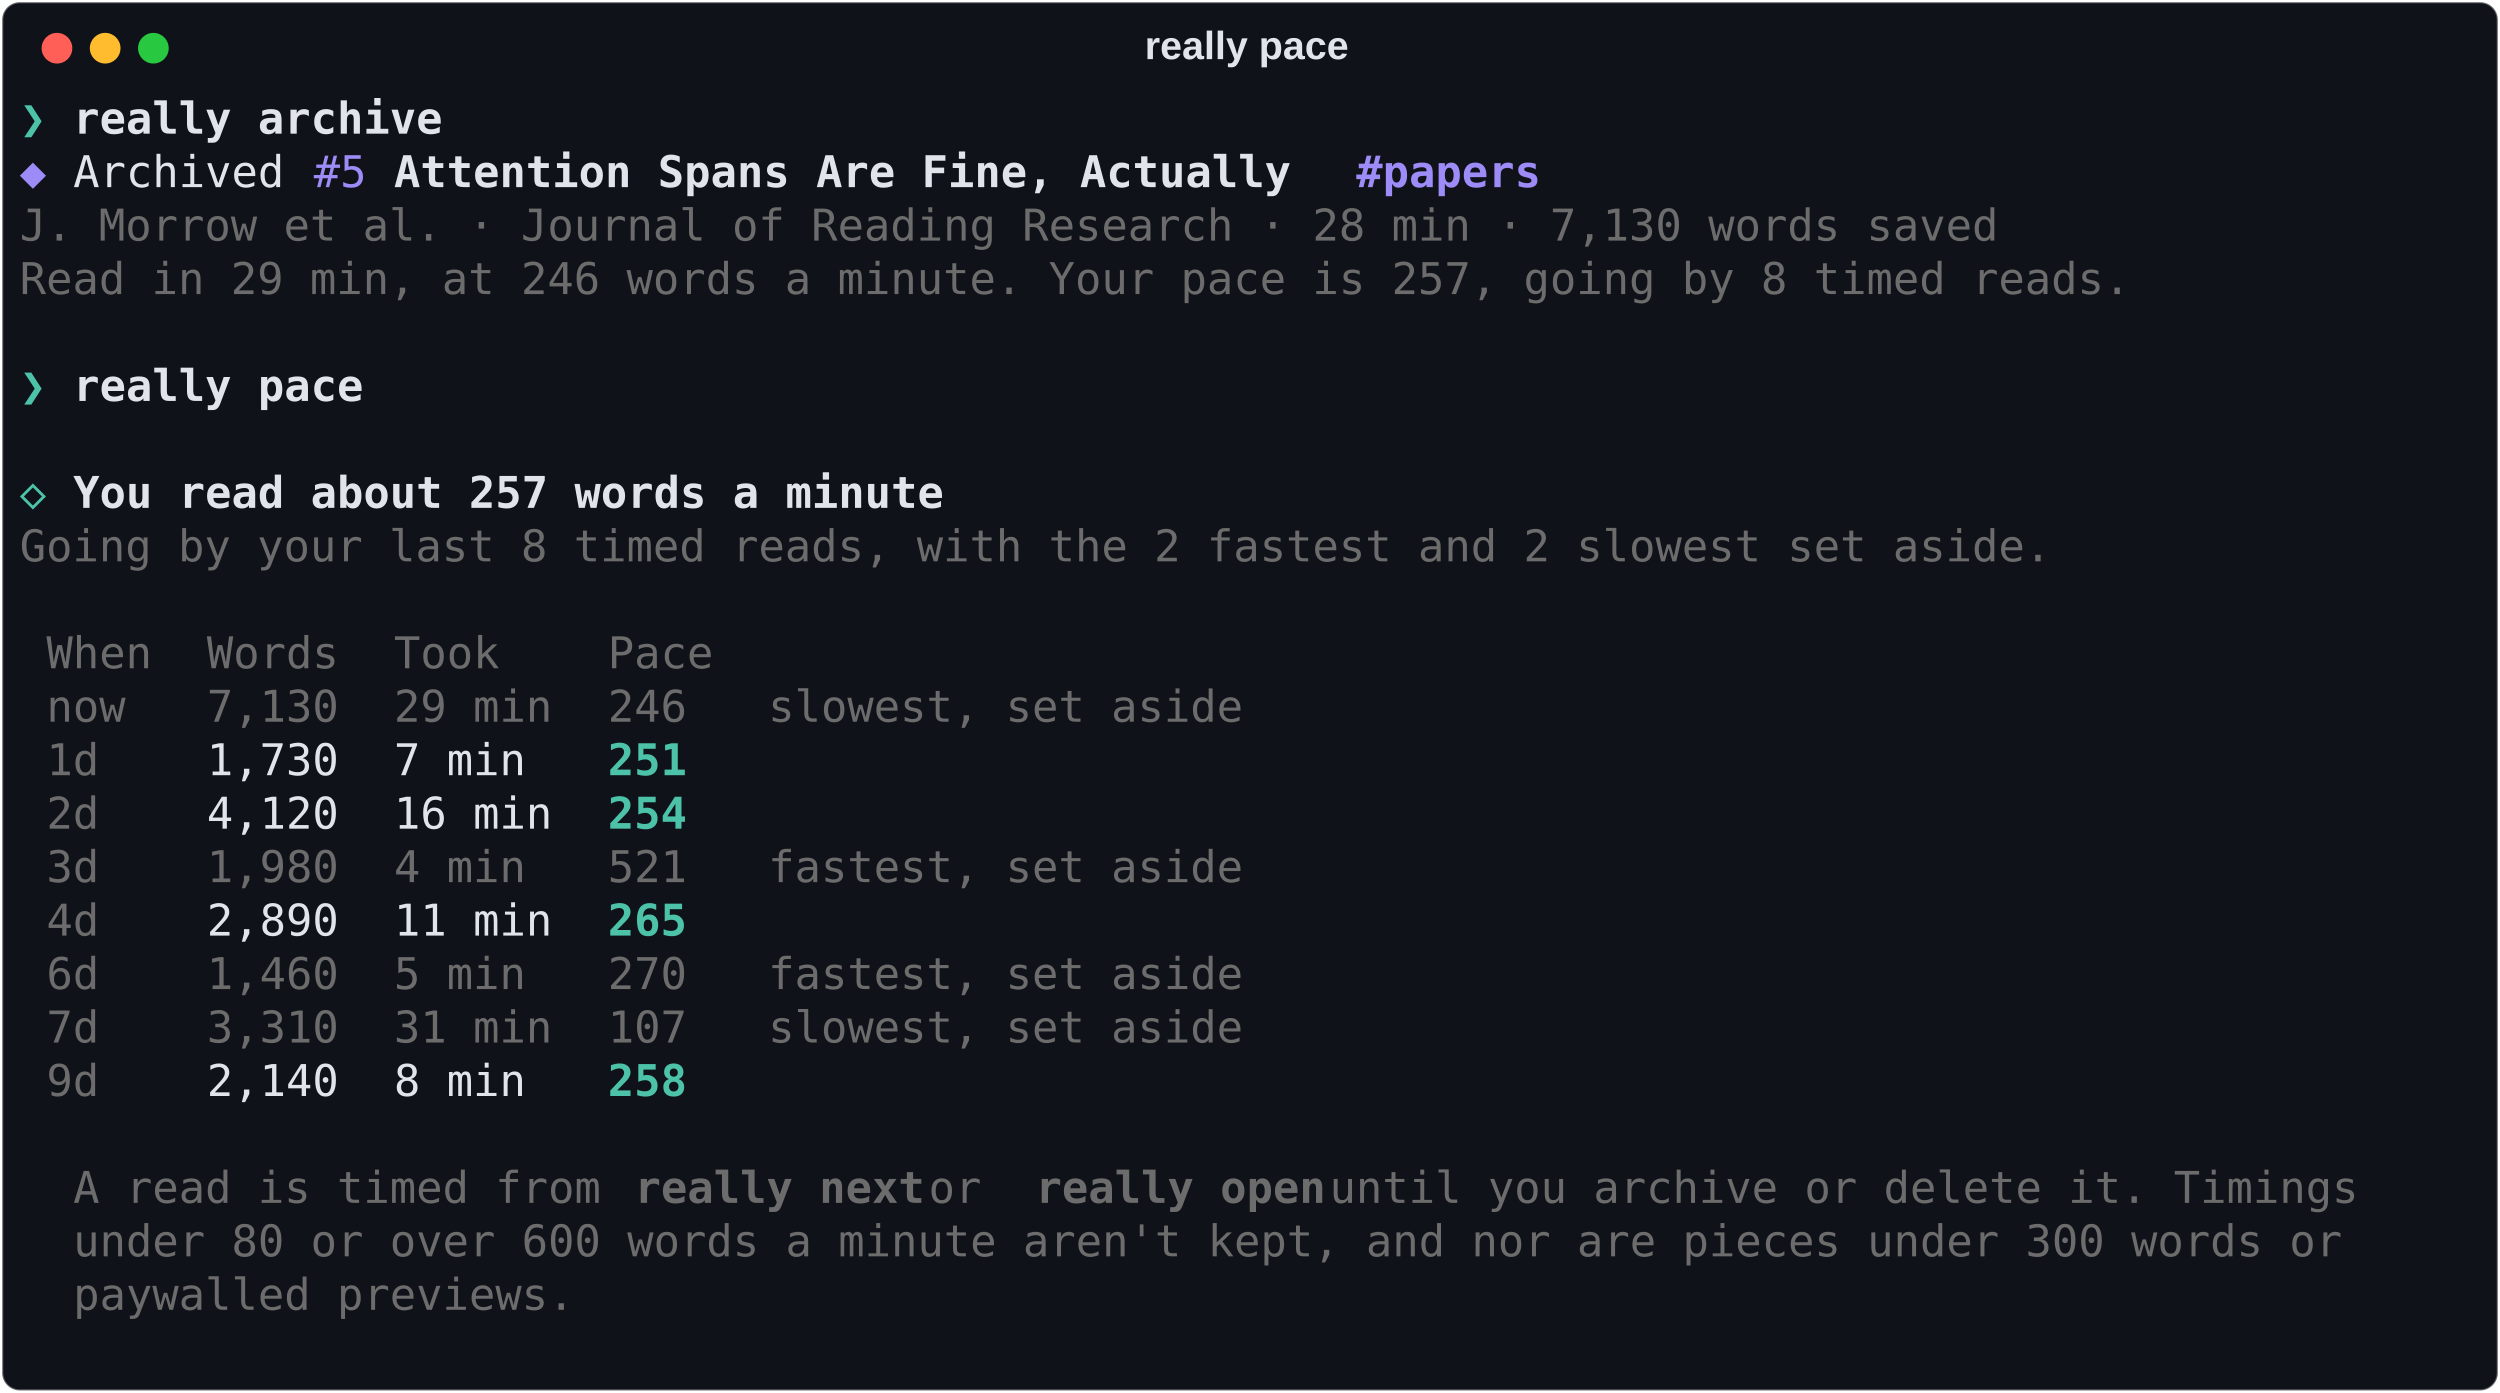
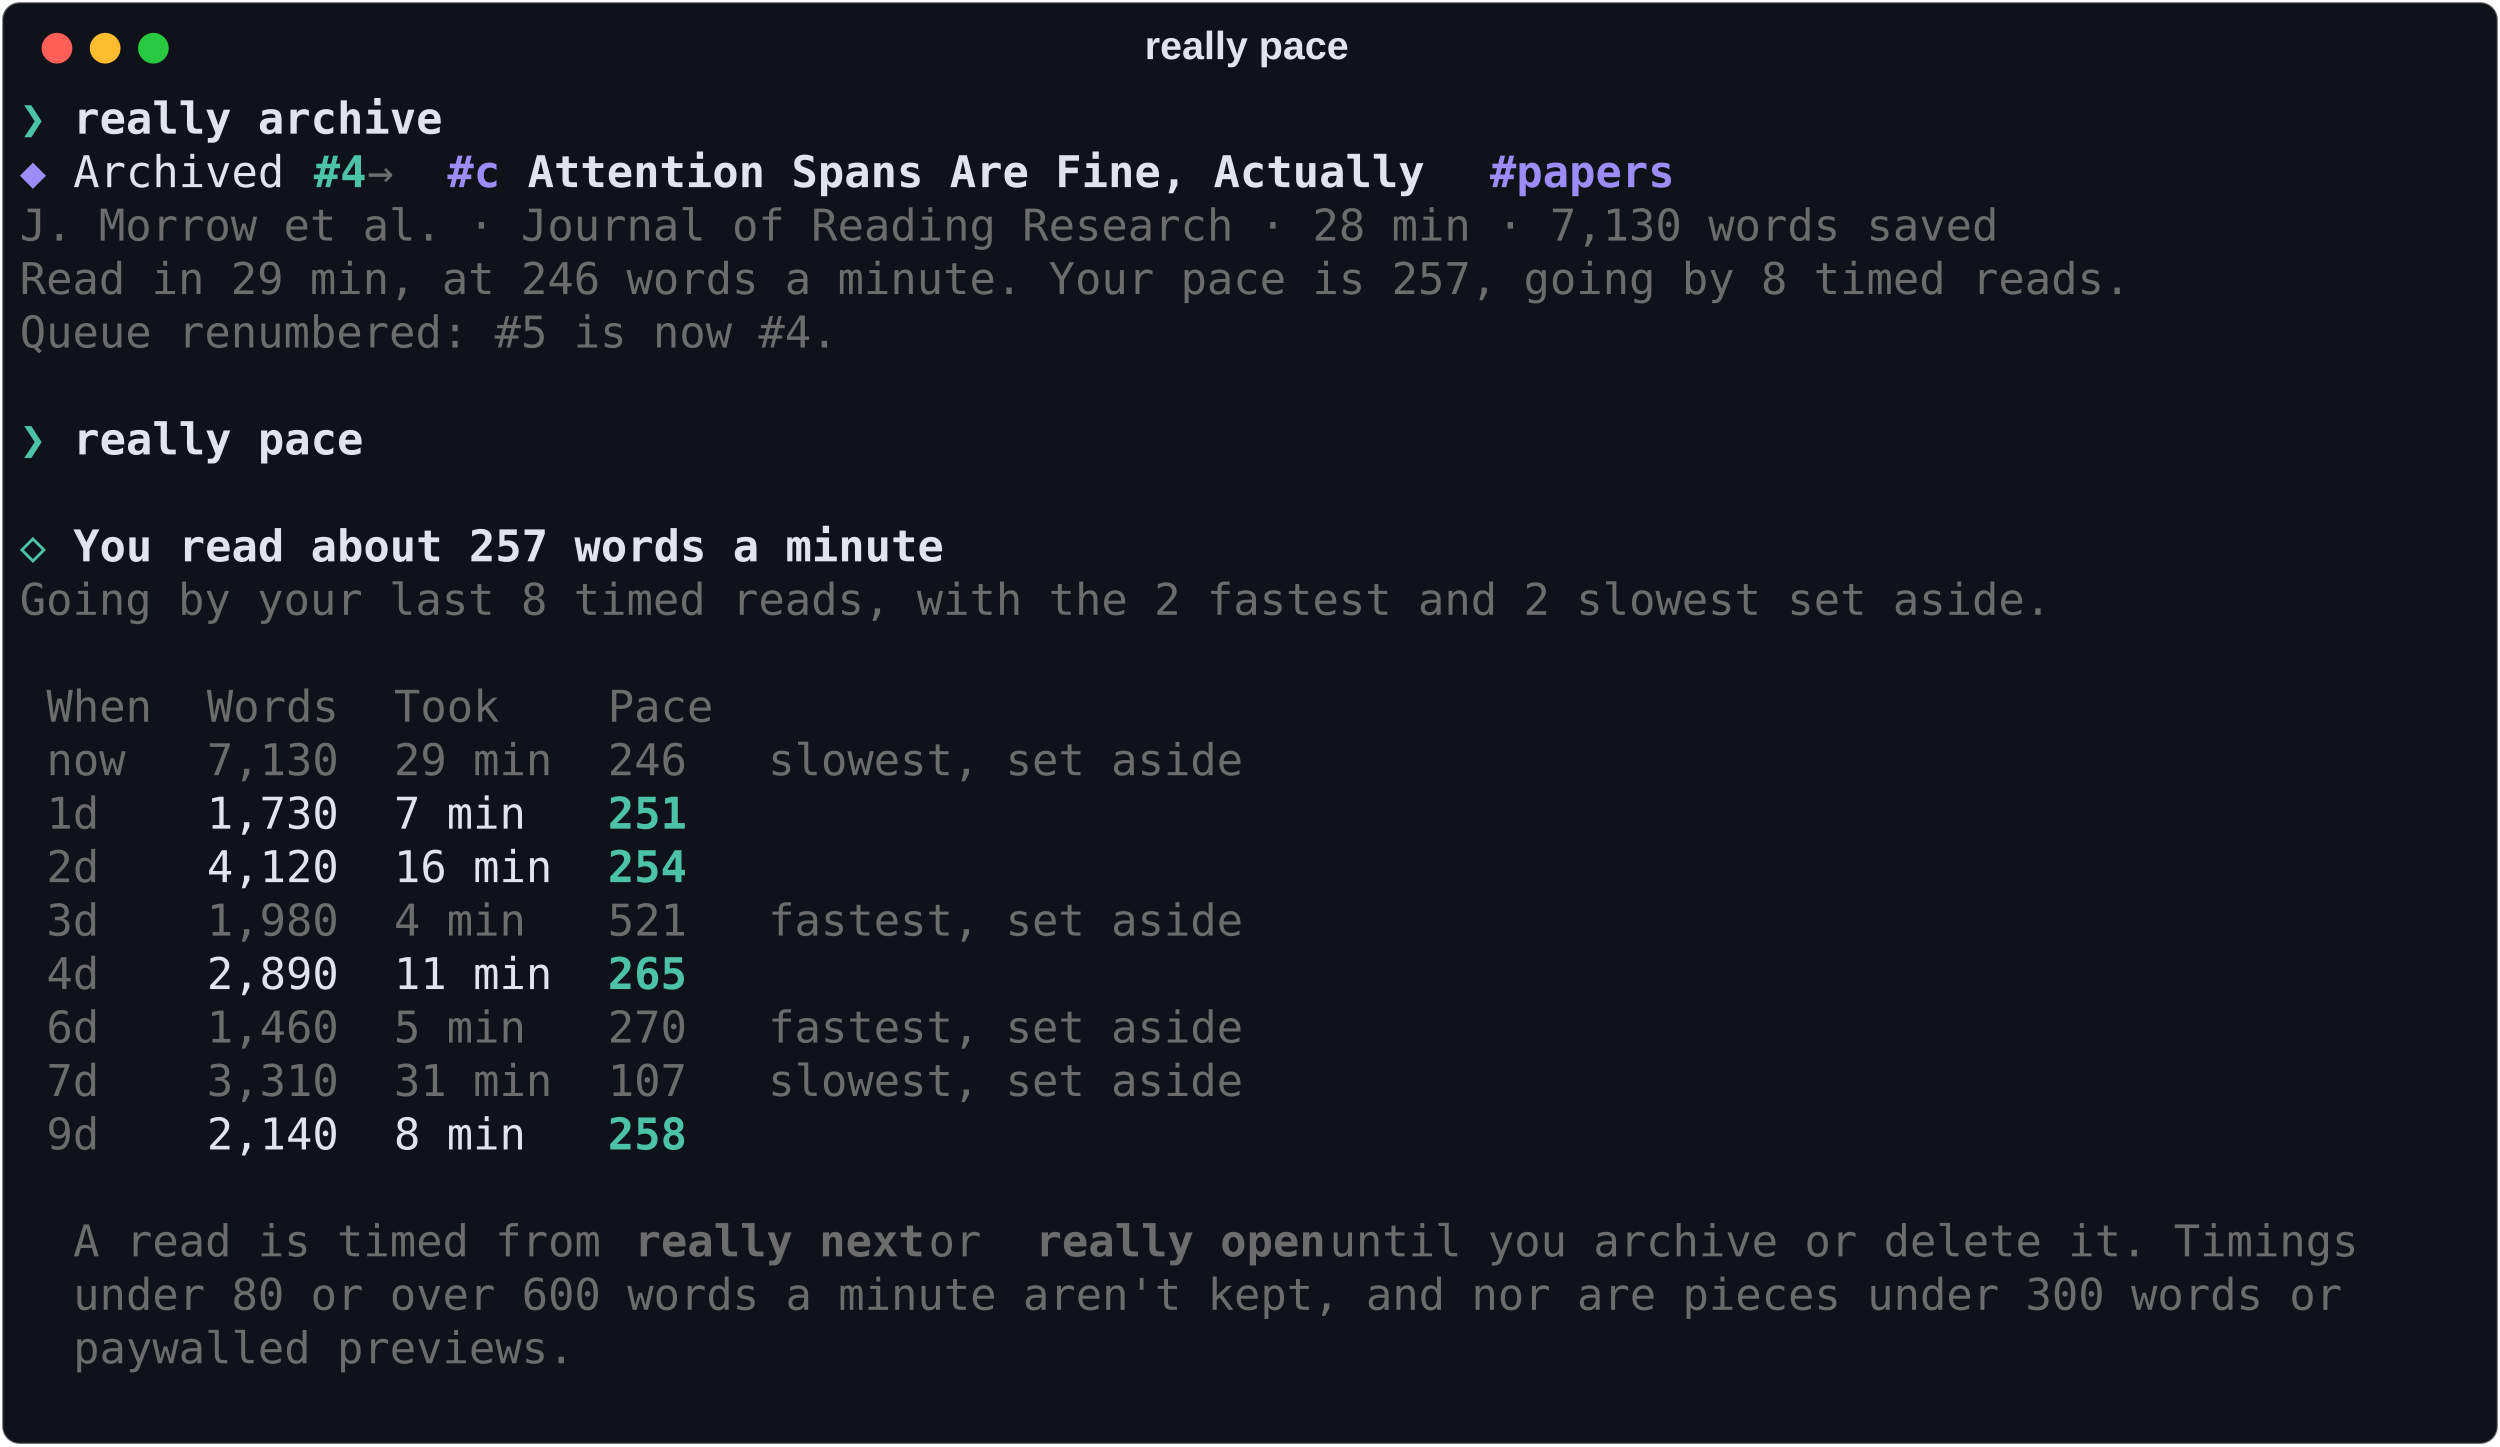
- <svg xmlns="http://www.w3.org/2000/svg" class="rich-terminal" viewBox="0 0 1141 635.6">
+ <svg xmlns="http://www.w3.org/2000/svg" class="rich-terminal" viewBox="0 0 1141 660.0">
  <style>

    @font-face {
        font-family: "Fira Code";
        src: local("FiraCode-Regular"),
                url("https://cdnjs.cloudflare.com/ajax/libs/firacode/6.2.0/woff2/FiraCode-Regular.woff2") format("woff2"),
                url("https://cdnjs.cloudflare.com/ajax/libs/firacode/6.2.0/woff/FiraCode-Regular.woff") format("woff");
        font-style: normal;
        font-weight: 400;
    }
    @font-face {
        font-family: "Fira Code";
        src: local("FiraCode-Bold"),
                url("https://cdnjs.cloudflare.com/ajax/libs/firacode/6.2.0/woff2/FiraCode-Bold.woff2") format("woff2"),
                url("https://cdnjs.cloudflare.com/ajax/libs/firacode/6.2.0/woff/FiraCode-Bold.woff") format("woff");
        font-style: bold;
        font-weight: 700;
    }

-     .terminal-939622453-matrix {
+     .terminal-2025057529-matrix {
        font-family: Fira Code, monospace;
        font-size: 20px;
        line-height: 24.4px;
        font-variant-east-asian: full-width;
    }

-     .terminal-939622453-title {
+     .terminal-2025057529-title {
        font-size: 18px;
        font-weight: bold;
        font-family: arial;
    }

-     .terminal-939622453-r1 { fill: #4cc2a8;font-weight: bold }
- .terminal-939622453-r2 { fill: #e2e4ec;font-weight: bold }
- .terminal-939622453-r3 { fill: #e2e4ec }
- .terminal-939622453-r4 { fill: #9d8cf7;font-weight: bold }
- .terminal-939622453-r5 { fill: #9d8cf7 }
- .terminal-939622453-r6 { fill: #6c6c6c }
- .terminal-939622453-r7 { fill: #4cc2a8 }
- .terminal-939622453-r8 { fill: #6c6c6c;font-weight: bold }
+     .terminal-2025057529-r1 { fill: #4cc2a8;font-weight: bold }
+ .terminal-2025057529-r2 { fill: #e2e4ec;font-weight: bold }
+ .terminal-2025057529-r3 { fill: #e2e4ec }
+ .terminal-2025057529-r4 { fill: #9d8cf7;font-weight: bold }
+ .terminal-2025057529-r5 { fill: #6c6c6c }
+ .terminal-2025057529-r6 { fill: #4cc2a8 }
+ .terminal-2025057529-r7 { fill: #6c6c6c;font-weight: bold }
    </style>
  <defs>
-     <clipPath id="terminal-939622453-clip-terminal">
-       <rect x="0" y="0" width="1121.4" height="584.6" />
-     </clipPath>
-     <clipPath id="terminal-939622453-line-0">
+     <clipPath id="terminal-2025057529-clip-terminal">
+       <rect x="0" y="0" width="1121.4" height="609.0" />
+     </clipPath>
+     <clipPath id="terminal-2025057529-line-0">
      <rect x="0" y="1.5" width="1122.4" height="24.65" />
    </clipPath>
-     <clipPath id="terminal-939622453-line-1">
+     <clipPath id="terminal-2025057529-line-1">
      <rect x="0" y="25.9" width="1122.4" height="24.65" />
    </clipPath>
-     <clipPath id="terminal-939622453-line-2">
+     <clipPath id="terminal-2025057529-line-2">
      <rect x="0" y="50.3" width="1122.4" height="24.65" />
    </clipPath>
-     <clipPath id="terminal-939622453-line-3">
+     <clipPath id="terminal-2025057529-line-3">
      <rect x="0" y="74.7" width="1122.4" height="24.65" />
    </clipPath>
-     <clipPath id="terminal-939622453-line-4">
+     <clipPath id="terminal-2025057529-line-4">
      <rect x="0" y="99.1" width="1122.4" height="24.65" />
    </clipPath>
-     <clipPath id="terminal-939622453-line-5">
+     <clipPath id="terminal-2025057529-line-5">
      <rect x="0" y="123.5" width="1122.4" height="24.65" />
    </clipPath>
-     <clipPath id="terminal-939622453-line-6">
+     <clipPath id="terminal-2025057529-line-6">
      <rect x="0" y="147.9" width="1122.4" height="24.65" />
    </clipPath>
-     <clipPath id="terminal-939622453-line-7">
+     <clipPath id="terminal-2025057529-line-7">
      <rect x="0" y="172.3" width="1122.4" height="24.65" />
    </clipPath>
-     <clipPath id="terminal-939622453-line-8">
+     <clipPath id="terminal-2025057529-line-8">
      <rect x="0" y="196.7" width="1122.4" height="24.65" />
    </clipPath>
-     <clipPath id="terminal-939622453-line-9">
+     <clipPath id="terminal-2025057529-line-9">
      <rect x="0" y="221.1" width="1122.4" height="24.65" />
    </clipPath>
-     <clipPath id="terminal-939622453-line-10">
+     <clipPath id="terminal-2025057529-line-10">
      <rect x="0" y="245.5" width="1122.4" height="24.65" />
    </clipPath>
-     <clipPath id="terminal-939622453-line-11">
+     <clipPath id="terminal-2025057529-line-11">
      <rect x="0" y="269.9" width="1122.4" height="24.65" />
    </clipPath>
-     <clipPath id="terminal-939622453-line-12">
+     <clipPath id="terminal-2025057529-line-12">
      <rect x="0" y="294.3" width="1122.4" height="24.65" />
    </clipPath>
-     <clipPath id="terminal-939622453-line-13">
+     <clipPath id="terminal-2025057529-line-13">
      <rect x="0" y="318.7" width="1122.4" height="24.65" />
    </clipPath>
-     <clipPath id="terminal-939622453-line-14">
+     <clipPath id="terminal-2025057529-line-14">
      <rect x="0" y="343.1" width="1122.4" height="24.65" />
    </clipPath>
-     <clipPath id="terminal-939622453-line-15">
+     <clipPath id="terminal-2025057529-line-15">
      <rect x="0" y="367.5" width="1122.4" height="24.65" />
    </clipPath>
-     <clipPath id="terminal-939622453-line-16">
+     <clipPath id="terminal-2025057529-line-16">
      <rect x="0" y="391.9" width="1122.4" height="24.65" />
    </clipPath>
-     <clipPath id="terminal-939622453-line-17">
+     <clipPath id="terminal-2025057529-line-17">
      <rect x="0" y="416.3" width="1122.4" height="24.65" />
    </clipPath>
-     <clipPath id="terminal-939622453-line-18">
+     <clipPath id="terminal-2025057529-line-18">
      <rect x="0" y="440.7" width="1122.4" height="24.65" />
    </clipPath>
-     <clipPath id="terminal-939622453-line-19">
+     <clipPath id="terminal-2025057529-line-19">
      <rect x="0" y="465.1" width="1122.4" height="24.65" />
    </clipPath>
-     <clipPath id="terminal-939622453-line-20">
+     <clipPath id="terminal-2025057529-line-20">
      <rect x="0" y="489.5" width="1122.4" height="24.65" />
    </clipPath>
-     <clipPath id="terminal-939622453-line-21">
+     <clipPath id="terminal-2025057529-line-21">
      <rect x="0" y="513.9" width="1122.4" height="24.65" />
    </clipPath>
-     <clipPath id="terminal-939622453-line-22">
+     <clipPath id="terminal-2025057529-line-22">
      <rect x="0" y="538.3" width="1122.4" height="24.65" />
    </clipPath>
+     <clipPath id="terminal-2025057529-line-23">
+       <rect x="0" y="562.7" width="1122.4" height="24.65" />
+     </clipPath>
  </defs>
-   <rect fill="#101219" stroke="rgba(255,255,255,0.35)" stroke-width="1" x="1" y="1" width="1139" height="633.6" rx="8" />
-   <text class="terminal-939622453-title" fill="#e2e4ec" text-anchor="middle" x="569" y="27">really pace</text>
+   <rect fill="#101219" stroke="rgba(255,255,255,0.35)" stroke-width="1" x="1" y="1" width="1139" height="658" rx="8" />
+   <text class="terminal-2025057529-title" fill="#e2e4ec" text-anchor="middle" x="569" y="27">really pace</text>
  <g transform="translate(26,22)">
    <circle cx="0" cy="0" r="7" fill="#ff5f57" />
    <circle cx="22" cy="0" r="7" fill="#febc2e" />
    <circle cx="44" cy="0" r="7" fill="#28c840" />
  </g>
-   <g transform="translate(9, 41)" clip-path="url(#terminal-939622453-clip-terminal)">
-     <g class="terminal-939622453-matrix">
-       <text class="terminal-939622453-r1" x="0" y="20" textLength="24.4" clip-path="url(#terminal-939622453-line-0)">❯ </text>
-       <text class="terminal-939622453-r2" x="24.4" y="20" textLength="170.8" clip-path="url(#terminal-939622453-line-0)">really archive</text>
-       <text class="terminal-939622453-r3" x="1122.4" y="20" textLength="12.2" clip-path="url(#terminal-939622453-line-0)">
- </text>
-       <text class="terminal-939622453-r4" x="0" y="44.4" textLength="24.4" clip-path="url(#terminal-939622453-line-1)">◆ </text>
-       <text class="terminal-939622453-r3" x="24.4" y="44.4" textLength="109.8" clip-path="url(#terminal-939622453-line-1)">Archived </text>
-       <text class="terminal-939622453-r5" x="134.2" y="44.4" textLength="36.6" clip-path="url(#terminal-939622453-line-1)">#5 </text>
-       <text class="terminal-939622453-r2" x="170.8" y="44.4" textLength="439.2" clip-path="url(#terminal-939622453-line-1)">Attention Spans Are Fine, Actually  </text>
-       <text class="terminal-939622453-r4" x="610" y="44.4" textLength="85.4" clip-path="url(#terminal-939622453-line-1)">#papers</text>
-       <text class="terminal-939622453-r3" x="1122.4" y="44.4" textLength="12.2" clip-path="url(#terminal-939622453-line-1)">
- </text>
-       <text class="terminal-939622453-r6" x="0" y="68.8" textLength="939.4" clip-path="url(#terminal-939622453-line-2)">  J. Morrow et al. · Journal of Reading Research · 28 min · 7,130 words saved</text>
-       <text class="terminal-939622453-r3" x="1122.4" y="68.8" textLength="12.2" clip-path="url(#terminal-939622453-line-2)">
- </text>
-       <text class="terminal-939622453-r6" x="0" y="93.2" textLength="1000.4" clip-path="url(#terminal-939622453-line-3)">  Read in 29 min, at 246 words a minute. Your pace is 257, going by 8 timed reads.</text>
-       <text class="terminal-939622453-r3" x="1122.4" y="93.2" textLength="12.2" clip-path="url(#terminal-939622453-line-3)">
- </text>
-       <text class="terminal-939622453-r3" x="1122.4" y="117.6" textLength="12.2" clip-path="url(#terminal-939622453-line-4)">
- </text>
-       <text class="terminal-939622453-r1" x="0" y="142" textLength="24.4" clip-path="url(#terminal-939622453-line-5)">❯ </text>
-       <text class="terminal-939622453-r2" x="24.4" y="142" textLength="134.2" clip-path="url(#terminal-939622453-line-5)">really pace</text>
-       <text class="terminal-939622453-r3" x="1122.4" y="142" textLength="12.2" clip-path="url(#terminal-939622453-line-5)">
- </text>
-       <text class="terminal-939622453-r3" x="1122.4" y="166.4" textLength="12.2" clip-path="url(#terminal-939622453-line-6)">
- </text>
-       <text class="terminal-939622453-r7" x="0" y="190.8" textLength="24.4" clip-path="url(#terminal-939622453-line-7)">◇ </text>
-       <text class="terminal-939622453-r2" x="24.4" y="190.8" textLength="402.6" clip-path="url(#terminal-939622453-line-7)">You read about 257 words a minute</text>
-       <text class="terminal-939622453-r3" x="1122.4" y="190.8" textLength="12.2" clip-path="url(#terminal-939622453-line-7)">
- </text>
-       <text class="terminal-939622453-r6" x="0" y="215.2" textLength="963.8" clip-path="url(#terminal-939622453-line-8)">  Going by your last 8 timed reads, with the 2 fastest and 2 slowest set aside.</text>
-       <text class="terminal-939622453-r3" x="1122.4" y="215.2" textLength="12.2" clip-path="url(#terminal-939622453-line-8)">
- </text>
-       <text class="terminal-939622453-r3" x="1122.4" y="239.6" textLength="12.2" clip-path="url(#terminal-939622453-line-9)">
- </text>
-       <text class="terminal-939622453-r6" x="12.2" y="264" textLength="48.8" clip-path="url(#terminal-939622453-line-10)">When</text>
-       <text class="terminal-939622453-r6" x="85.4" y="264" textLength="61" clip-path="url(#terminal-939622453-line-10)">Words</text>
-       <text class="terminal-939622453-r6" x="170.8" y="264" textLength="73.2" clip-path="url(#terminal-939622453-line-10)">  Took</text>
-       <text class="terminal-939622453-r6" x="268.4" y="264" textLength="48.8" clip-path="url(#terminal-939622453-line-10)">Pace</text>
-       <text class="terminal-939622453-r3" x="1122.4" y="264" textLength="12.2" clip-path="url(#terminal-939622453-line-10)">
- </text>
-       <text class="terminal-939622453-r6" x="12.2" y="288.4" textLength="48.8" clip-path="url(#terminal-939622453-line-11)"> now</text>
-       <text class="terminal-939622453-r6" x="85.4" y="288.4" textLength="61" clip-path="url(#terminal-939622453-line-11)">7,130</text>
-       <text class="terminal-939622453-r6" x="170.8" y="288.4" textLength="73.2" clip-path="url(#terminal-939622453-line-11)">29 min</text>
-       <text class="terminal-939622453-r6" x="268.4" y="288.4" textLength="48.8" clip-path="url(#terminal-939622453-line-11)"> 246</text>
-       <text class="terminal-939622453-r6" x="341.6" y="288.4" textLength="219.6" clip-path="url(#terminal-939622453-line-11)">slowest, set aside</text>
-       <text class="terminal-939622453-r3" x="1122.4" y="288.4" textLength="12.2" clip-path="url(#terminal-939622453-line-11)">
- </text>
-       <text class="terminal-939622453-r6" x="12.2" y="312.8" textLength="48.8" clip-path="url(#terminal-939622453-line-12)">  1d</text>
-       <text class="terminal-939622453-r3" x="85.4" y="312.8" textLength="61" clip-path="url(#terminal-939622453-line-12)">1,730</text>
-       <text class="terminal-939622453-r3" x="170.8" y="312.8" textLength="73.2" clip-path="url(#terminal-939622453-line-12)"> 7 min</text>
-       <text class="terminal-939622453-r1" x="268.4" y="312.8" textLength="48.8" clip-path="url(#terminal-939622453-line-12)"> 251</text>
-       <text class="terminal-939622453-r3" x="1122.4" y="312.8" textLength="12.2" clip-path="url(#terminal-939622453-line-12)">
- </text>
-       <text class="terminal-939622453-r6" x="12.2" y="337.2" textLength="48.8" clip-path="url(#terminal-939622453-line-13)">  2d</text>
-       <text class="terminal-939622453-r3" x="85.4" y="337.2" textLength="61" clip-path="url(#terminal-939622453-line-13)">4,120</text>
-       <text class="terminal-939622453-r3" x="170.8" y="337.2" textLength="73.2" clip-path="url(#terminal-939622453-line-13)">16 min</text>
-       <text class="terminal-939622453-r1" x="268.4" y="337.2" textLength="48.8" clip-path="url(#terminal-939622453-line-13)"> 254</text>
-       <text class="terminal-939622453-r3" x="1122.4" y="337.2" textLength="12.2" clip-path="url(#terminal-939622453-line-13)">
- </text>
-       <text class="terminal-939622453-r6" x="12.2" y="361.6" textLength="48.8" clip-path="url(#terminal-939622453-line-14)">  3d</text>
-       <text class="terminal-939622453-r6" x="85.4" y="361.6" textLength="61" clip-path="url(#terminal-939622453-line-14)">1,980</text>
-       <text class="terminal-939622453-r6" x="170.8" y="361.6" textLength="73.2" clip-path="url(#terminal-939622453-line-14)"> 4 min</text>
-       <text class="terminal-939622453-r6" x="268.4" y="361.6" textLength="48.8" clip-path="url(#terminal-939622453-line-14)"> 521</text>
-       <text class="terminal-939622453-r6" x="341.6" y="361.6" textLength="219.6" clip-path="url(#terminal-939622453-line-14)">fastest, set aside</text>
-       <text class="terminal-939622453-r3" x="1122.4" y="361.6" textLength="12.2" clip-path="url(#terminal-939622453-line-14)">
- </text>
-       <text class="terminal-939622453-r6" x="12.2" y="386" textLength="48.8" clip-path="url(#terminal-939622453-line-15)">  4d</text>
-       <text class="terminal-939622453-r3" x="85.4" y="386" textLength="61" clip-path="url(#terminal-939622453-line-15)">2,890</text>
-       <text class="terminal-939622453-r3" x="170.8" y="386" textLength="73.2" clip-path="url(#terminal-939622453-line-15)">11 min</text>
-       <text class="terminal-939622453-r1" x="268.4" y="386" textLength="48.8" clip-path="url(#terminal-939622453-line-15)"> 265</text>
-       <text class="terminal-939622453-r3" x="1122.4" y="386" textLength="12.2" clip-path="url(#terminal-939622453-line-15)">
- </text>
-       <text class="terminal-939622453-r6" x="12.2" y="410.4" textLength="48.8" clip-path="url(#terminal-939622453-line-16)">  6d</text>
-       <text class="terminal-939622453-r6" x="85.4" y="410.4" textLength="61" clip-path="url(#terminal-939622453-line-16)">1,460</text>
-       <text class="terminal-939622453-r6" x="170.8" y="410.4" textLength="73.2" clip-path="url(#terminal-939622453-line-16)"> 5 min</text>
-       <text class="terminal-939622453-r6" x="268.4" y="410.4" textLength="48.8" clip-path="url(#terminal-939622453-line-16)"> 270</text>
-       <text class="terminal-939622453-r6" x="341.6" y="410.4" textLength="219.6" clip-path="url(#terminal-939622453-line-16)">fastest, set aside</text>
-       <text class="terminal-939622453-r3" x="1122.4" y="410.4" textLength="12.2" clip-path="url(#terminal-939622453-line-16)">
- </text>
-       <text class="terminal-939622453-r6" x="12.2" y="434.8" textLength="48.8" clip-path="url(#terminal-939622453-line-17)">  7d</text>
-       <text class="terminal-939622453-r6" x="85.4" y="434.8" textLength="61" clip-path="url(#terminal-939622453-line-17)">3,310</text>
-       <text class="terminal-939622453-r6" x="170.8" y="434.8" textLength="73.2" clip-path="url(#terminal-939622453-line-17)">31 min</text>
-       <text class="terminal-939622453-r6" x="268.4" y="434.8" textLength="48.8" clip-path="url(#terminal-939622453-line-17)"> 107</text>
-       <text class="terminal-939622453-r6" x="341.6" y="434.8" textLength="219.6" clip-path="url(#terminal-939622453-line-17)">slowest, set aside</text>
-       <text class="terminal-939622453-r3" x="1122.4" y="434.8" textLength="12.2" clip-path="url(#terminal-939622453-line-17)">
- </text>
-       <text class="terminal-939622453-r6" x="12.2" y="459.2" textLength="48.8" clip-path="url(#terminal-939622453-line-18)">  9d</text>
-       <text class="terminal-939622453-r3" x="85.4" y="459.2" textLength="61" clip-path="url(#terminal-939622453-line-18)">2,140</text>
-       <text class="terminal-939622453-r3" x="170.8" y="459.2" textLength="73.2" clip-path="url(#terminal-939622453-line-18)"> 8 min</text>
-       <text class="terminal-939622453-r1" x="268.4" y="459.2" textLength="48.8" clip-path="url(#terminal-939622453-line-18)"> 258</text>
-       <text class="terminal-939622453-r3" x="1122.4" y="459.2" textLength="12.2" clip-path="url(#terminal-939622453-line-18)">
- </text>
-       <text class="terminal-939622453-r3" x="1122.4" y="483.6" textLength="12.2" clip-path="url(#terminal-939622453-line-19)">
- </text>
-       <text class="terminal-939622453-r6" x="24.4" y="508" textLength="256.2" clip-path="url(#terminal-939622453-line-20)">A read is timed from </text>
-       <text class="terminal-939622453-r8" x="280.6" y="508" textLength="134.2" clip-path="url(#terminal-939622453-line-20)">really next</text>
-       <text class="terminal-939622453-r6" x="414.8" y="508" textLength="48.8" clip-path="url(#terminal-939622453-line-20)"> or </text>
-       <text class="terminal-939622453-r8" x="463.6" y="508" textLength="134.2" clip-path="url(#terminal-939622453-line-20)">really open</text>
-       <text class="terminal-939622453-r6" x="597.8" y="508" textLength="500.2" clip-path="url(#terminal-939622453-line-20)"> until you archive or delete it. Timings </text>
-       <text class="terminal-939622453-r3" x="1122.4" y="508" textLength="12.2" clip-path="url(#terminal-939622453-line-20)">
- </text>
-       <text class="terminal-939622453-r6" x="24.4" y="532.4" textLength="1061.4" clip-path="url(#terminal-939622453-line-21)">under 80 or over 600 words a minute aren't kept, and nor are pieces under 300 words or </text>
-       <text class="terminal-939622453-r3" x="1122.4" y="532.4" textLength="12.2" clip-path="url(#terminal-939622453-line-21)">
- </text>
-       <text class="terminal-939622453-r6" x="24.4" y="556.8" textLength="231.8" clip-path="url(#terminal-939622453-line-22)">paywalled previews.</text>
-       <text class="terminal-939622453-r3" x="1122.4" y="556.8" textLength="12.2" clip-path="url(#terminal-939622453-line-22)">
- </text>
-       <text class="terminal-939622453-r3" x="1122.4" y="581.2" textLength="12.2" clip-path="url(#terminal-939622453-line-23)">
+   <g transform="translate(9, 41)" clip-path="url(#terminal-2025057529-clip-terminal)">
+     <g class="terminal-2025057529-matrix">
+       <text class="terminal-2025057529-r1" x="0" y="20" textLength="24.4" clip-path="url(#terminal-2025057529-line-0)">❯ </text>
+       <text class="terminal-2025057529-r2" x="24.4" y="20" textLength="170.8" clip-path="url(#terminal-2025057529-line-0)">really archive</text>
+       <text class="terminal-2025057529-r3" x="1122.4" y="20" textLength="12.2" clip-path="url(#terminal-2025057529-line-0)">
+ </text>
+       <text class="terminal-2025057529-r4" x="0" y="44.4" textLength="24.4" clip-path="url(#terminal-2025057529-line-1)">◆ </text>
+       <text class="terminal-2025057529-r3" x="24.4" y="44.4" textLength="109.8" clip-path="url(#terminal-2025057529-line-1)">Archived </text>
+       <text class="terminal-2025057529-r1" x="134.2" y="44.4" textLength="24.4" clip-path="url(#terminal-2025057529-line-1)">#4</text>
+       <text class="terminal-2025057529-r5" x="158.6" y="44.4" textLength="36.6" clip-path="url(#terminal-2025057529-line-1)"> → </text>
+       <text class="terminal-2025057529-r4" x="195.2" y="44.4" textLength="36.6" clip-path="url(#terminal-2025057529-line-1)">#c </text>
+       <text class="terminal-2025057529-r2" x="231.8" y="44.4" textLength="439.2" clip-path="url(#terminal-2025057529-line-1)">Attention Spans Are Fine, Actually  </text>
+       <text class="terminal-2025057529-r4" x="671" y="44.4" textLength="85.4" clip-path="url(#terminal-2025057529-line-1)">#papers</text>
+       <text class="terminal-2025057529-r3" x="1122.4" y="44.4" textLength="12.2" clip-path="url(#terminal-2025057529-line-1)">
+ </text>
+       <text class="terminal-2025057529-r5" x="0" y="68.8" textLength="939.4" clip-path="url(#terminal-2025057529-line-2)">  J. Morrow et al. · Journal of Reading Research · 28 min · 7,130 words saved</text>
+       <text class="terminal-2025057529-r3" x="1122.4" y="68.8" textLength="12.2" clip-path="url(#terminal-2025057529-line-2)">
+ </text>
+       <text class="terminal-2025057529-r5" x="0" y="93.2" textLength="1000.4" clip-path="url(#terminal-2025057529-line-3)">  Read in 29 min, at 246 words a minute. Your pace is 257, going by 8 timed reads.</text>
+       <text class="terminal-2025057529-r3" x="1122.4" y="93.2" textLength="12.2" clip-path="url(#terminal-2025057529-line-3)">
+ </text>
+       <text class="terminal-2025057529-r5" x="0" y="117.6" textLength="402.6" clip-path="url(#terminal-2025057529-line-4)">  Queue renumbered: #5 is now #4.</text>
+       <text class="terminal-2025057529-r3" x="1122.4" y="117.6" textLength="12.2" clip-path="url(#terminal-2025057529-line-4)">
+ </text>
+       <text class="terminal-2025057529-r3" x="1122.4" y="142" textLength="12.2" clip-path="url(#terminal-2025057529-line-5)">
+ </text>
+       <text class="terminal-2025057529-r1" x="0" y="166.4" textLength="24.4" clip-path="url(#terminal-2025057529-line-6)">❯ </text>
+       <text class="terminal-2025057529-r2" x="24.4" y="166.4" textLength="134.2" clip-path="url(#terminal-2025057529-line-6)">really pace</text>
+       <text class="terminal-2025057529-r3" x="1122.4" y="166.4" textLength="12.2" clip-path="url(#terminal-2025057529-line-6)">
+ </text>
+       <text class="terminal-2025057529-r3" x="1122.4" y="190.8" textLength="12.2" clip-path="url(#terminal-2025057529-line-7)">
+ </text>
+       <text class="terminal-2025057529-r6" x="0" y="215.2" textLength="24.4" clip-path="url(#terminal-2025057529-line-8)">◇ </text>
+       <text class="terminal-2025057529-r2" x="24.4" y="215.2" textLength="402.6" clip-path="url(#terminal-2025057529-line-8)">You read about 257 words a minute</text>
+       <text class="terminal-2025057529-r3" x="1122.4" y="215.2" textLength="12.2" clip-path="url(#terminal-2025057529-line-8)">
+ </text>
+       <text class="terminal-2025057529-r5" x="0" y="239.6" textLength="963.8" clip-path="url(#terminal-2025057529-line-9)">  Going by your last 8 timed reads, with the 2 fastest and 2 slowest set aside.</text>
+       <text class="terminal-2025057529-r3" x="1122.4" y="239.6" textLength="12.2" clip-path="url(#terminal-2025057529-line-9)">
+ </text>
+       <text class="terminal-2025057529-r3" x="1122.4" y="264" textLength="12.2" clip-path="url(#terminal-2025057529-line-10)">
+ </text>
+       <text class="terminal-2025057529-r5" x="12.2" y="288.4" textLength="48.8" clip-path="url(#terminal-2025057529-line-11)">When</text>
+       <text class="terminal-2025057529-r5" x="85.4" y="288.4" textLength="61" clip-path="url(#terminal-2025057529-line-11)">Words</text>
+       <text class="terminal-2025057529-r5" x="170.8" y="288.4" textLength="73.2" clip-path="url(#terminal-2025057529-line-11)">  Took</text>
+       <text class="terminal-2025057529-r5" x="268.4" y="288.4" textLength="48.8" clip-path="url(#terminal-2025057529-line-11)">Pace</text>
+       <text class="terminal-2025057529-r3" x="1122.4" y="288.4" textLength="12.2" clip-path="url(#terminal-2025057529-line-11)">
+ </text>
+       <text class="terminal-2025057529-r5" x="12.2" y="312.8" textLength="48.8" clip-path="url(#terminal-2025057529-line-12)"> now</text>
+       <text class="terminal-2025057529-r5" x="85.4" y="312.8" textLength="61" clip-path="url(#terminal-2025057529-line-12)">7,130</text>
+       <text class="terminal-2025057529-r5" x="170.8" y="312.8" textLength="73.2" clip-path="url(#terminal-2025057529-line-12)">29 min</text>
+       <text class="terminal-2025057529-r5" x="268.4" y="312.8" textLength="48.8" clip-path="url(#terminal-2025057529-line-12)"> 246</text>
+       <text class="terminal-2025057529-r5" x="341.6" y="312.8" textLength="219.6" clip-path="url(#terminal-2025057529-line-12)">slowest, set aside</text>
+       <text class="terminal-2025057529-r3" x="1122.4" y="312.8" textLength="12.2" clip-path="url(#terminal-2025057529-line-12)">
+ </text>
+       <text class="terminal-2025057529-r5" x="12.2" y="337.2" textLength="48.8" clip-path="url(#terminal-2025057529-line-13)">  1d</text>
+       <text class="terminal-2025057529-r3" x="85.4" y="337.2" textLength="61" clip-path="url(#terminal-2025057529-line-13)">1,730</text>
+       <text class="terminal-2025057529-r3" x="170.8" y="337.2" textLength="73.2" clip-path="url(#terminal-2025057529-line-13)"> 7 min</text>
+       <text class="terminal-2025057529-r1" x="268.4" y="337.2" textLength="48.8" clip-path="url(#terminal-2025057529-line-13)"> 251</text>
+       <text class="terminal-2025057529-r3" x="1122.4" y="337.2" textLength="12.2" clip-path="url(#terminal-2025057529-line-13)">
+ </text>
+       <text class="terminal-2025057529-r5" x="12.2" y="361.6" textLength="48.8" clip-path="url(#terminal-2025057529-line-14)">  2d</text>
+       <text class="terminal-2025057529-r3" x="85.4" y="361.6" textLength="61" clip-path="url(#terminal-2025057529-line-14)">4,120</text>
+       <text class="terminal-2025057529-r3" x="170.8" y="361.6" textLength="73.2" clip-path="url(#terminal-2025057529-line-14)">16 min</text>
+       <text class="terminal-2025057529-r1" x="268.4" y="361.6" textLength="48.8" clip-path="url(#terminal-2025057529-line-14)"> 254</text>
+       <text class="terminal-2025057529-r3" x="1122.4" y="361.6" textLength="12.2" clip-path="url(#terminal-2025057529-line-14)">
+ </text>
+       <text class="terminal-2025057529-r5" x="12.2" y="386" textLength="48.8" clip-path="url(#terminal-2025057529-line-15)">  3d</text>
+       <text class="terminal-2025057529-r5" x="85.4" y="386" textLength="61" clip-path="url(#terminal-2025057529-line-15)">1,980</text>
+       <text class="terminal-2025057529-r5" x="170.8" y="386" textLength="73.2" clip-path="url(#terminal-2025057529-line-15)"> 4 min</text>
+       <text class="terminal-2025057529-r5" x="268.4" y="386" textLength="48.8" clip-path="url(#terminal-2025057529-line-15)"> 521</text>
+       <text class="terminal-2025057529-r5" x="341.6" y="386" textLength="219.6" clip-path="url(#terminal-2025057529-line-15)">fastest, set aside</text>
+       <text class="terminal-2025057529-r3" x="1122.4" y="386" textLength="12.2" clip-path="url(#terminal-2025057529-line-15)">
+ </text>
+       <text class="terminal-2025057529-r5" x="12.2" y="410.4" textLength="48.8" clip-path="url(#terminal-2025057529-line-16)">  4d</text>
+       <text class="terminal-2025057529-r3" x="85.4" y="410.4" textLength="61" clip-path="url(#terminal-2025057529-line-16)">2,890</text>
+       <text class="terminal-2025057529-r3" x="170.8" y="410.4" textLength="73.2" clip-path="url(#terminal-2025057529-line-16)">11 min</text>
+       <text class="terminal-2025057529-r1" x="268.4" y="410.4" textLength="48.8" clip-path="url(#terminal-2025057529-line-16)"> 265</text>
+       <text class="terminal-2025057529-r3" x="1122.4" y="410.4" textLength="12.2" clip-path="url(#terminal-2025057529-line-16)">
+ </text>
+       <text class="terminal-2025057529-r5" x="12.2" y="434.8" textLength="48.8" clip-path="url(#terminal-2025057529-line-17)">  6d</text>
+       <text class="terminal-2025057529-r5" x="85.4" y="434.8" textLength="61" clip-path="url(#terminal-2025057529-line-17)">1,460</text>
+       <text class="terminal-2025057529-r5" x="170.8" y="434.8" textLength="73.2" clip-path="url(#terminal-2025057529-line-17)"> 5 min</text>
+       <text class="terminal-2025057529-r5" x="268.4" y="434.8" textLength="48.8" clip-path="url(#terminal-2025057529-line-17)"> 270</text>
+       <text class="terminal-2025057529-r5" x="341.6" y="434.8" textLength="219.6" clip-path="url(#terminal-2025057529-line-17)">fastest, set aside</text>
+       <text class="terminal-2025057529-r3" x="1122.4" y="434.8" textLength="12.2" clip-path="url(#terminal-2025057529-line-17)">
+ </text>
+       <text class="terminal-2025057529-r5" x="12.2" y="459.2" textLength="48.8" clip-path="url(#terminal-2025057529-line-18)">  7d</text>
+       <text class="terminal-2025057529-r5" x="85.4" y="459.2" textLength="61" clip-path="url(#terminal-2025057529-line-18)">3,310</text>
+       <text class="terminal-2025057529-r5" x="170.8" y="459.2" textLength="73.2" clip-path="url(#terminal-2025057529-line-18)">31 min</text>
+       <text class="terminal-2025057529-r5" x="268.4" y="459.2" textLength="48.8" clip-path="url(#terminal-2025057529-line-18)"> 107</text>
+       <text class="terminal-2025057529-r5" x="341.6" y="459.2" textLength="219.6" clip-path="url(#terminal-2025057529-line-18)">slowest, set aside</text>
+       <text class="terminal-2025057529-r3" x="1122.4" y="459.2" textLength="12.2" clip-path="url(#terminal-2025057529-line-18)">
+ </text>
+       <text class="terminal-2025057529-r5" x="12.2" y="483.6" textLength="48.8" clip-path="url(#terminal-2025057529-line-19)">  9d</text>
+       <text class="terminal-2025057529-r3" x="85.4" y="483.6" textLength="61" clip-path="url(#terminal-2025057529-line-19)">2,140</text>
+       <text class="terminal-2025057529-r3" x="170.8" y="483.6" textLength="73.2" clip-path="url(#terminal-2025057529-line-19)"> 8 min</text>
+       <text class="terminal-2025057529-r1" x="268.4" y="483.6" textLength="48.8" clip-path="url(#terminal-2025057529-line-19)"> 258</text>
+       <text class="terminal-2025057529-r3" x="1122.4" y="483.6" textLength="12.2" clip-path="url(#terminal-2025057529-line-19)">
+ </text>
+       <text class="terminal-2025057529-r3" x="1122.4" y="508" textLength="12.2" clip-path="url(#terminal-2025057529-line-20)">
+ </text>
+       <text class="terminal-2025057529-r5" x="24.4" y="532.4" textLength="256.2" clip-path="url(#terminal-2025057529-line-21)">A read is timed from </text>
+       <text class="terminal-2025057529-r7" x="280.6" y="532.4" textLength="134.2" clip-path="url(#terminal-2025057529-line-21)">really next</text>
+       <text class="terminal-2025057529-r5" x="414.8" y="532.4" textLength="48.8" clip-path="url(#terminal-2025057529-line-21)"> or </text>
+       <text class="terminal-2025057529-r7" x="463.6" y="532.4" textLength="134.2" clip-path="url(#terminal-2025057529-line-21)">really open</text>
+       <text class="terminal-2025057529-r5" x="597.8" y="532.4" textLength="500.2" clip-path="url(#terminal-2025057529-line-21)"> until you archive or delete it. Timings </text>
+       <text class="terminal-2025057529-r3" x="1122.4" y="532.4" textLength="12.2" clip-path="url(#terminal-2025057529-line-21)">
+ </text>
+       <text class="terminal-2025057529-r5" x="24.4" y="556.8" textLength="1061.4" clip-path="url(#terminal-2025057529-line-22)">under 80 or over 600 words a minute aren't kept, and nor are pieces under 300 words or </text>
+       <text class="terminal-2025057529-r3" x="1122.4" y="556.8" textLength="12.2" clip-path="url(#terminal-2025057529-line-22)">
+ </text>
+       <text class="terminal-2025057529-r5" x="24.4" y="581.2" textLength="231.8" clip-path="url(#terminal-2025057529-line-23)">paywalled previews.</text>
+       <text class="terminal-2025057529-r3" x="1122.4" y="581.2" textLength="12.2" clip-path="url(#terminal-2025057529-line-23)">
+ </text>
+       <text class="terminal-2025057529-r3" x="1122.4" y="605.6" textLength="12.2" clip-path="url(#terminal-2025057529-line-24)">
</text>
    </g>
  </g>
</svg>
